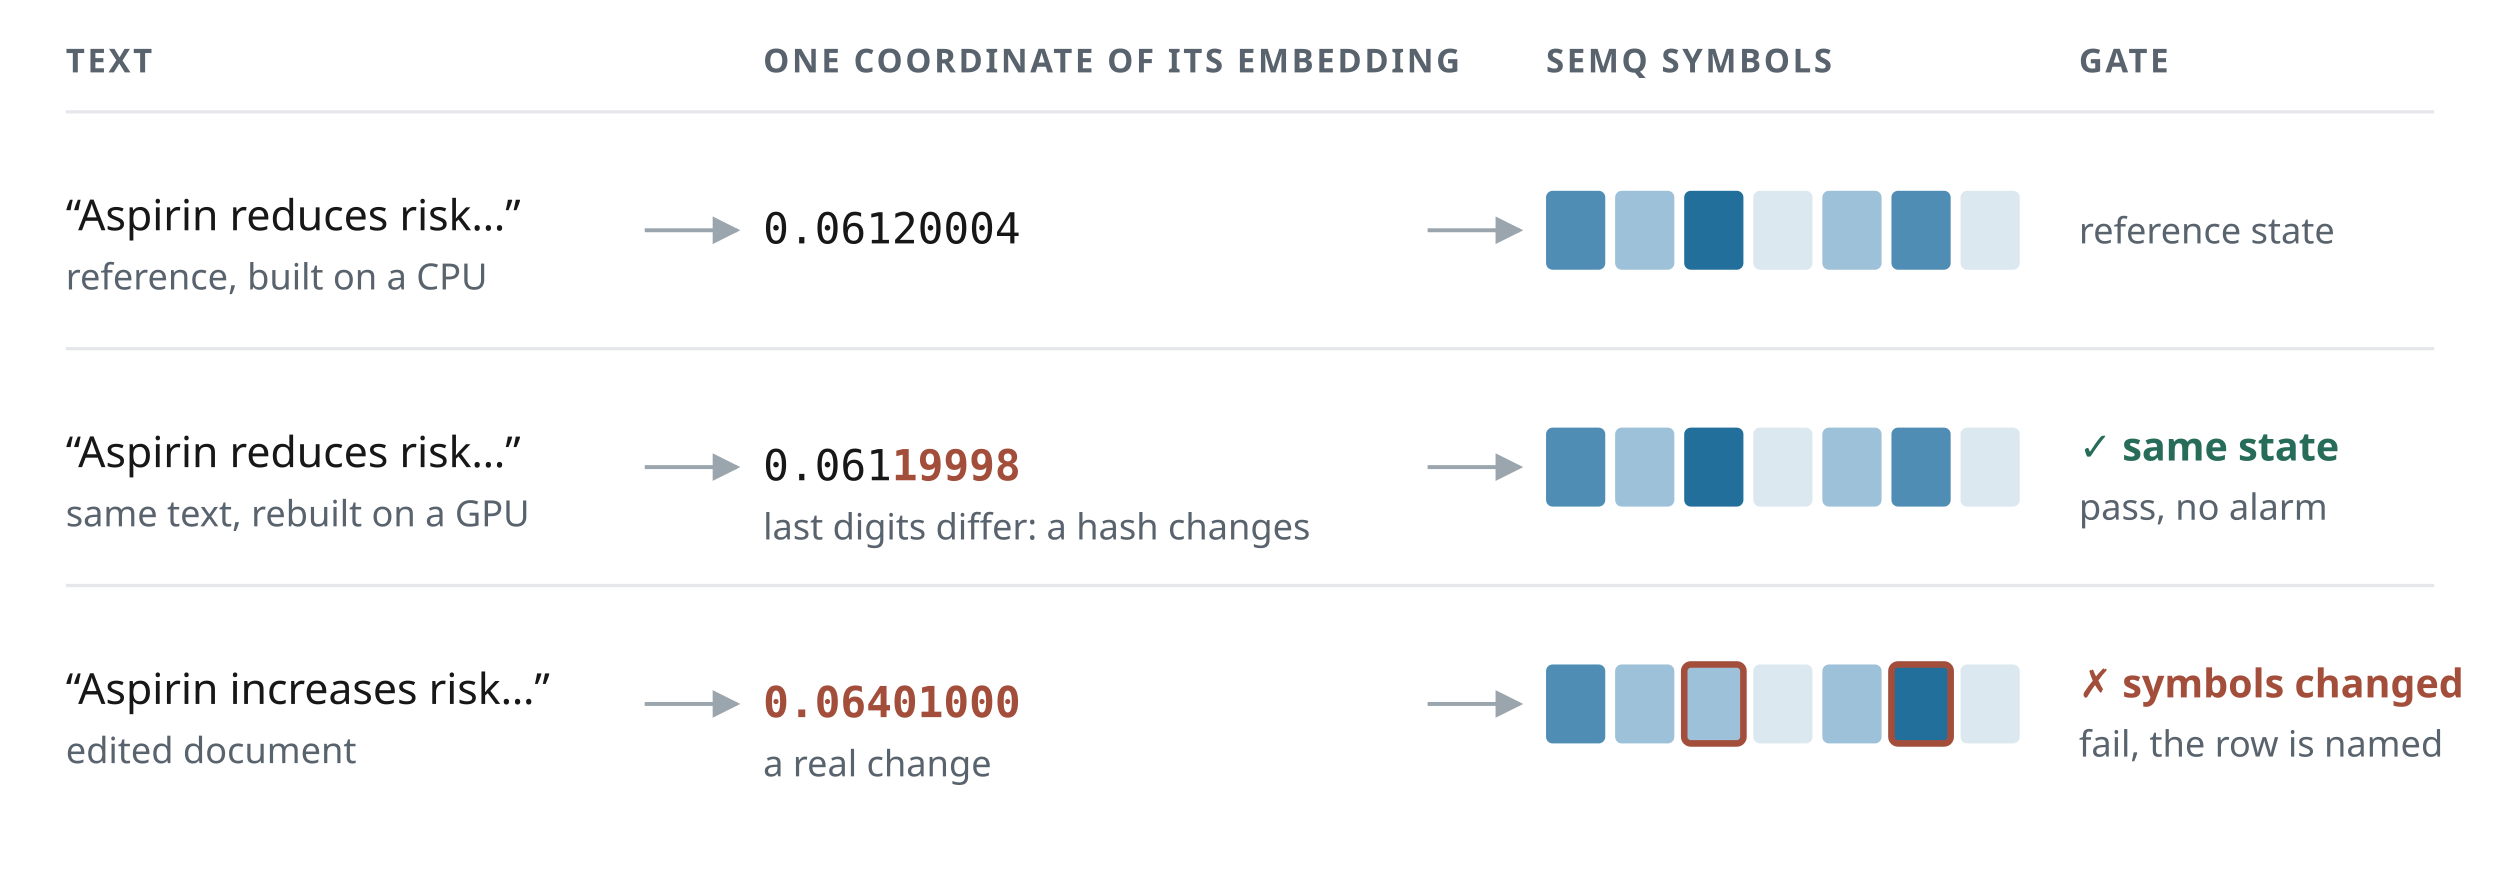
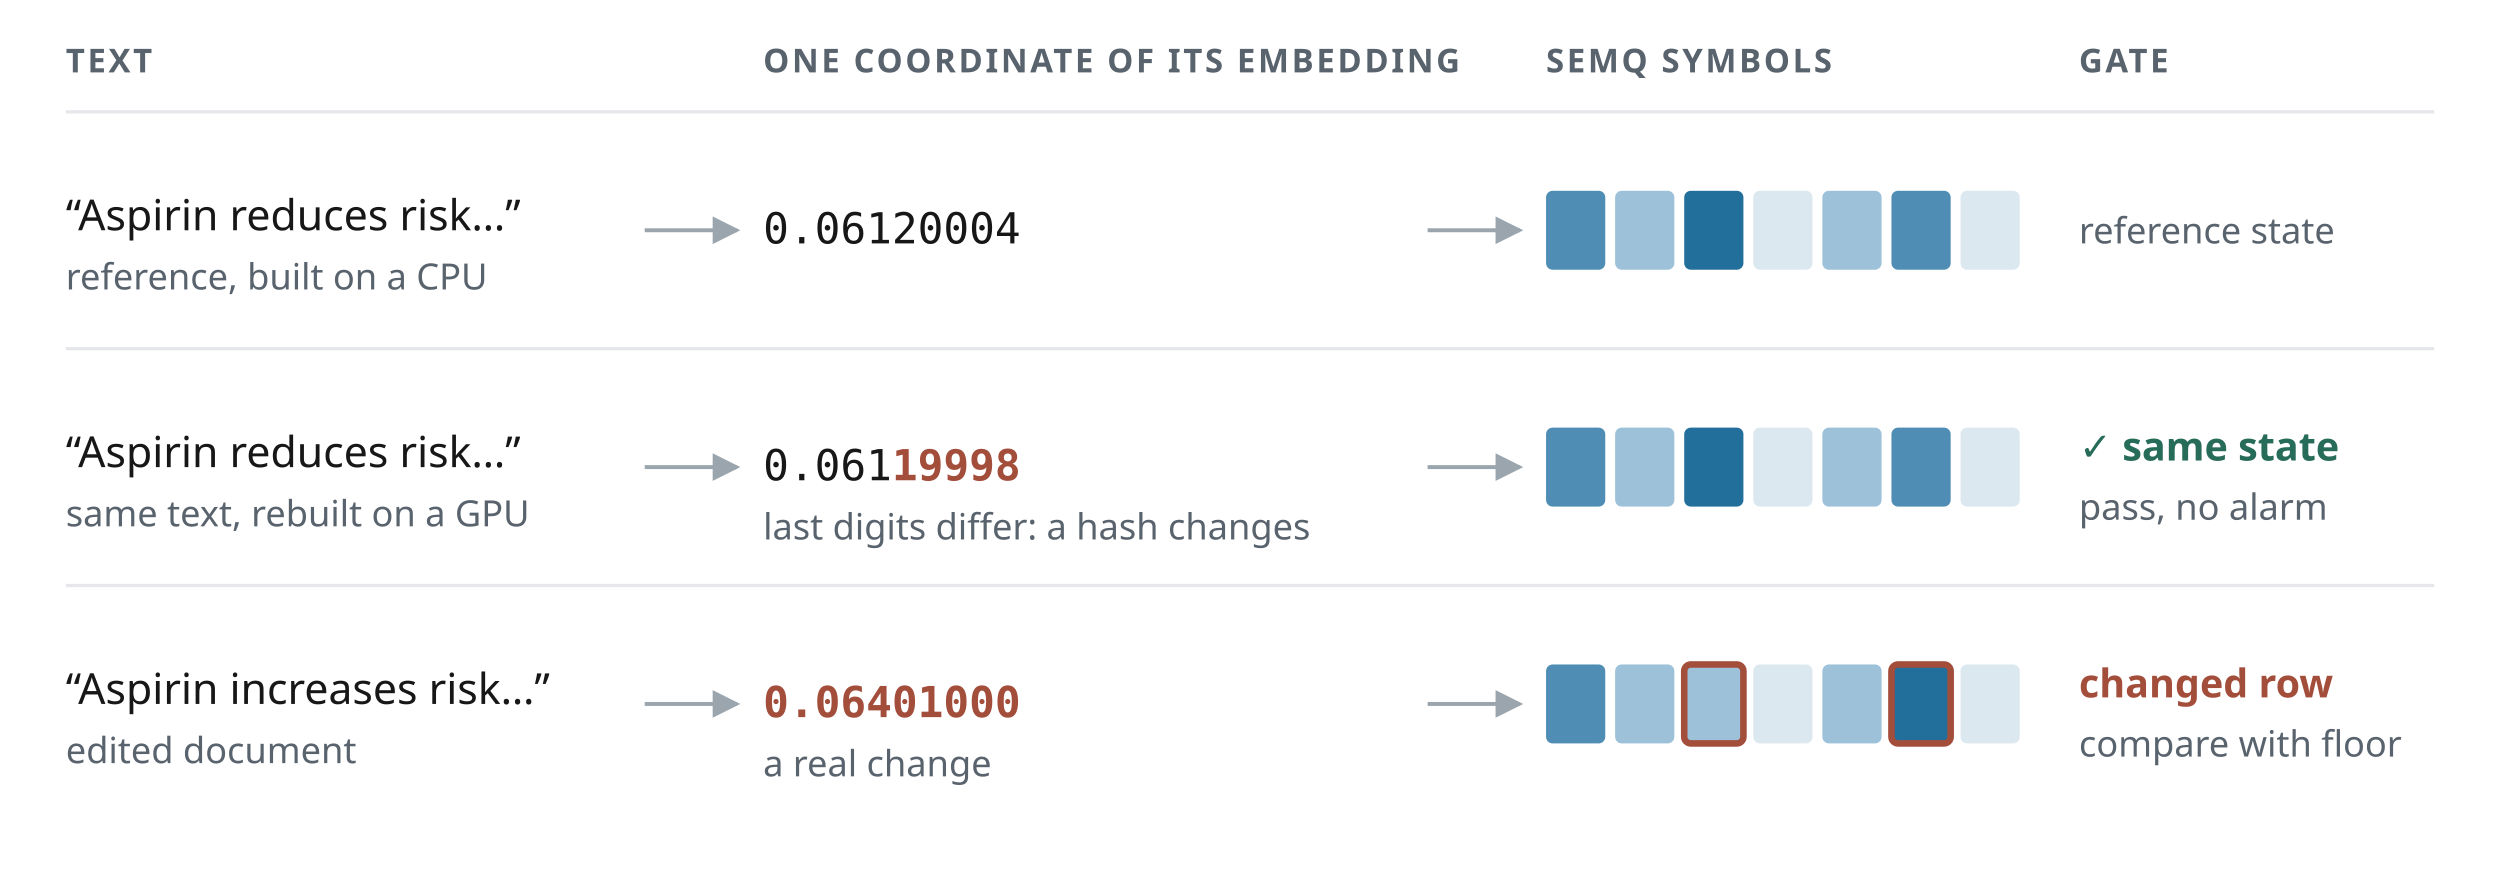
<svg xmlns="http://www.w3.org/2000/svg" viewBox="0 0 760 268" role="img" aria-labelledby="t d">
  <defs>
    <marker id="a" viewBox="0 0 8 8" refX="7" refY="4" markerWidth="7" markerHeight="7" orient="auto">
      <path d="M0,0 L8,4 L0,8 z" fill="#9aa5ad" />
    </marker>
    <style>
      .h { font: 600 10px Geist, system-ui, sans-serif; fill: #59636d; letter-spacing: .08em; }
      .t { font: 13px Geist, system-ui, sans-serif; fill: #171717; }
      .s { font: 11px Geist, system-ui, sans-serif; fill: #59636d; }
      .m { font: 13px "Geist Mono", ui-monospace, monospace; fill: #171717; }
      .d { fill: #a34d3b; font-weight: 600; }
      .ok { font: 600 12px Geist, system-ui, sans-serif; fill: #276b59; }
      .no { font: 600 12px Geist, system-ui, sans-serif; fill: #a34d3b; }
      .ln { stroke: #9aa5ad; stroke-width: 1.2; fill: none; }
      .b0 { fill: #dbe8f0; } .b1 { fill: #9cc1d8; } .b2 { fill: #4f8db5; } .b3 { fill: #236f9c; }
      .x { fill: none; stroke: #a34d3b; stroke-width: 2; }
      .sep { stroke: #e5e7eb; stroke-width: 1; }
    </style>
  </defs>
  <text class="h" x="20" y="22">TEXT</text>
  <text class="h" x="232" y="22">ONE COORDINATE OF ITS EMBEDDING</text>
  <text class="h" x="470" y="22">SEMQ SYMBOLS</text>
  <text class="h" x="632" y="22">GATE</text>
  <line class="sep" x1="20" x2="740" y1="34" y2="34" />
  <text class="t" x="20" y="70">“Aspirin reduces risk…”</text>
  <text class="s" x="20" y="88">reference, built on a CPU</text>
  <line class="ln" x1="196" x2="224" y1="70" y2="70" marker-end="url(#a)" />
  <text class="m" x="232" y="74">0.06120004</text>
  <line class="ln" x1="434" x2="462" y1="70" y2="70" marker-end="url(#a)" />
  <g transform="translate(470,58)">
    <rect class="b2" x="0" width="18" height="24" rx="2" />
    <rect class="b1" x="21" width="18" height="24" rx="2" />
    <rect class="b3" x="42" width="18" height="24" rx="2" />
    <rect class="b0" x="63" width="18" height="24" rx="2" />
    <rect class="b1" x="84" width="18" height="24" rx="2" />
    <rect class="b2" x="105" width="18" height="24" rx="2" />
    <rect class="b0" x="126" width="18" height="24" rx="2" />
  </g>
  <text class="s" x="632" y="74">reference state</text>
  <line class="sep" x1="20" x2="740" y1="106" y2="106" />
  <text class="t" x="20" y="142">“Aspirin reduces risk…”</text>
  <text class="s" x="20" y="160">same text, rebuilt on a GPU</text>
  <line class="ln" x1="196" x2="224" y1="142" y2="142" marker-end="url(#a)" />
  <text class="m" x="232" y="146">0.061<tspan class="d">19998</tspan>
  </text>
  <text class="s" x="232" y="164">last digits differ: a hash changes</text>
  <line class="ln" x1="434" x2="462" y1="142" y2="142" marker-end="url(#a)" />
  <g transform="translate(470,130)">
    <rect class="b2" x="0" width="18" height="24" rx="2" />
    <rect class="b1" x="21" width="18" height="24" rx="2" />
    <rect class="b3" x="42" width="18" height="24" rx="2" />
    <rect class="b0" x="63" width="18" height="24" rx="2" />
    <rect class="b1" x="84" width="18" height="24" rx="2" />
    <rect class="b2" x="105" width="18" height="24" rx="2" />
    <rect class="b0" x="126" width="18" height="24" rx="2" />
  </g>
  <text class="ok" x="632" y="140">✓ same state</text>
  <text class="s" x="632" y="158">pass, no alarm</text>
  <line class="sep" x1="20" x2="740" y1="178" y2="178" />
  <text class="t" x="20" y="214">“Aspirin increases risk…”</text>
  <text class="s" x="20" y="232">edited document</text>
  <line class="ln" x1="196" x2="224" y1="214" y2="214" marker-end="url(#a)" />
  <text class="m" x="232" y="218">
    <tspan class="d">0.06401000</tspan>
  </text>
  <text class="s" x="232" y="236">a real change</text>
  <line class="ln" x1="434" x2="462" y1="214" y2="214" marker-end="url(#a)" />
  <g transform="translate(470,202)">
    <rect class="b2" x="0" width="18" height="24" rx="2" />
    <rect class="b1" x="21" width="18" height="24" rx="2" />
    <rect class="b1" x="42" width="18" height="24" rx="2" />
    <rect class="x" x="42" width="18" height="24" rx="2" />
    <rect class="b0" x="63" width="18" height="24" rx="2" />
    <rect class="b1" x="84" width="18" height="24" rx="2" />
    <rect class="b3" x="105" width="18" height="24" rx="2" />
    <rect class="x" x="105" width="18" height="24" rx="2" />
    <rect class="b0" x="126" width="18" height="24" rx="2" />
  </g>
-   <text class="no" x="632" y="212">✗ symbols changed</text>
-   <text class="s" x="632" y="230">fail, the row is named</text>
+   <text class="no" x="632" y="212">changed row</text>
+   <text class="s" x="632" y="230">compare with floor</text>
</svg>
